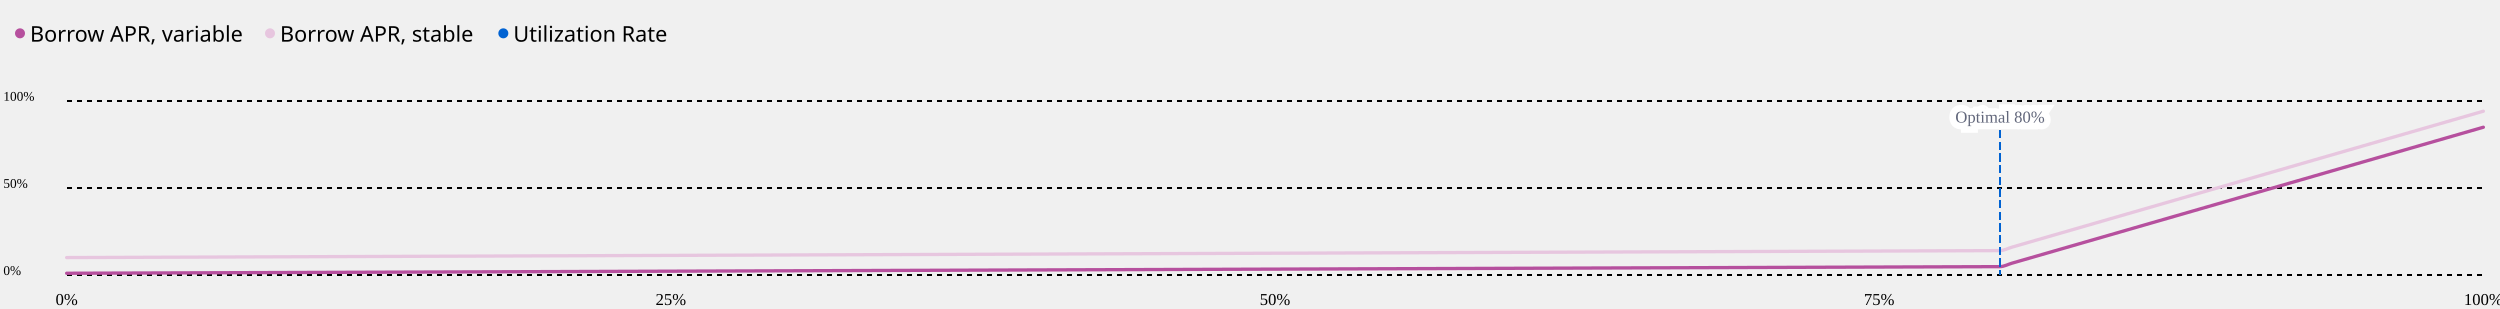
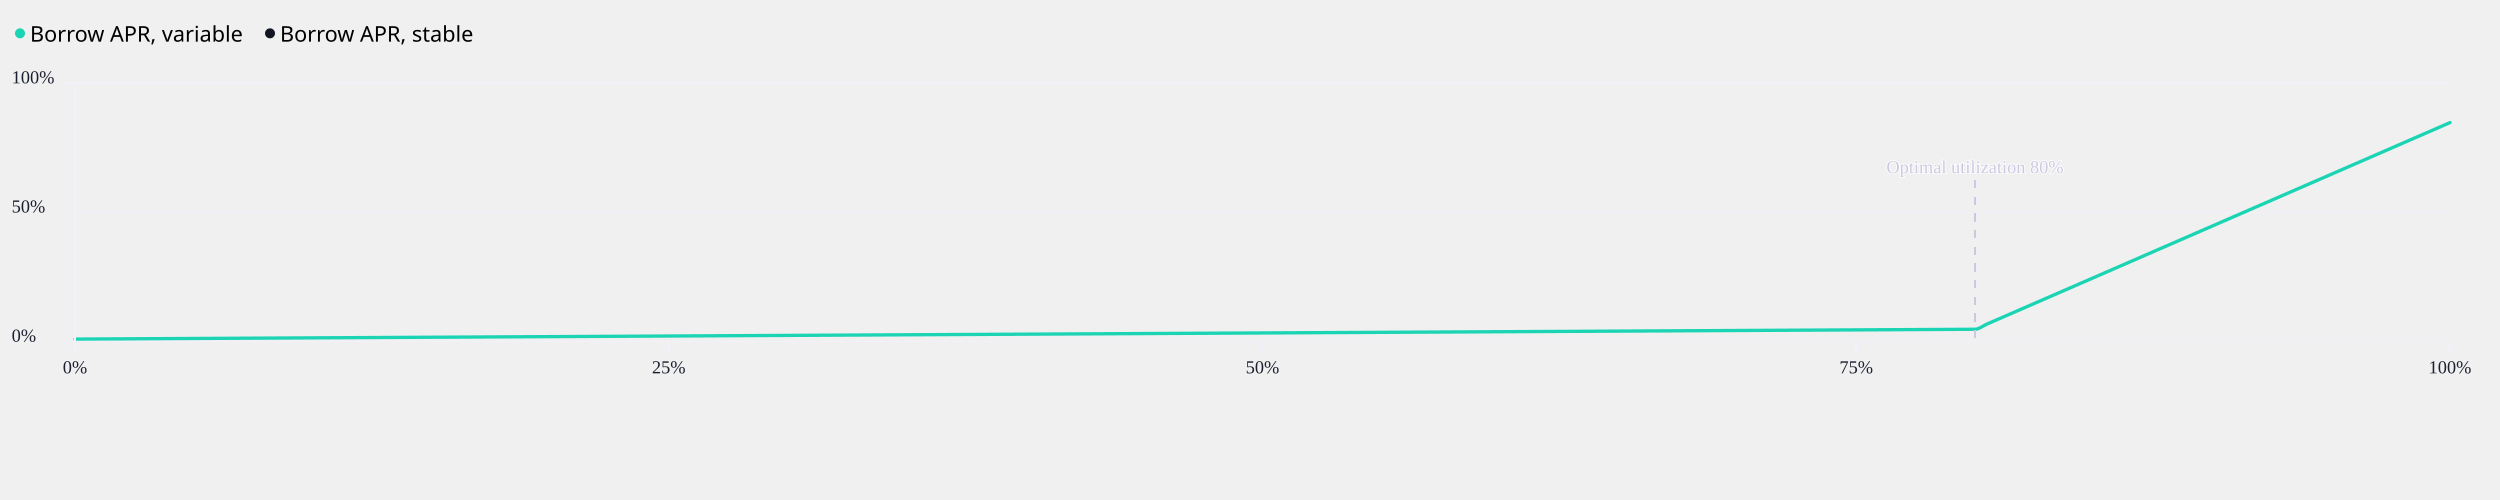
- <svg xmlns="http://www.w3.org/2000/svg" style="background: white;" width="1500" height="185">
+ <svg xmlns="http://www.w3.org/2000/svg" style="background: white;" width="1500" height="300">
  <g style="color: black; font-size: 13px; font-family: sans-serif; transform: translate(18px, 25px);">
    <g>
-       <circle r="3" cx="-6" cy="-5" style="fill: #B6509E" />
+       <circle r="3" cx="-6" cy="-5" style="fill: #1AD4B3" />
      <text>Borrow APR, variable</text>
    </g>
    <g style="transform: translateX(150px);">
-       <circle r="3" cx="-6" cy="-5" style="fill: rgb(231, 198, 223)" />
+       <circle r="3" cx="-6" cy="-5" style="fill: #101423" />
      <text>Borrow APR, stable</text>
    </g>
-     <g style="transform: translateX(290px);">
-       <circle r="3" cx="-6" cy="-5" style="fill: rgb(0, 98, 210)" />
-       <text>Utilization Rate</text>
+   </g>
+   <g class="visx-group" transform="translate(45, 50)">
+     <g class="visx-group visx-rows" transform="translate(0, 0)">
+       <line class="visx-line" x1="0" y1="155" x2="1425" y2="155" fill="transparent" shape-rendering="crispEdges" stroke="#F2F0F9" stroke-width="1" pointer-events="none" />
+       <line class="visx-line" x1="0" y1="77.5" x2="1425" y2="77.5" fill="transparent" shape-rendering="crispEdges" stroke="#F2F0F9" stroke-width="1" pointer-events="none" />
+       <line class="visx-line" x1="0" y1="0" x2="1425" y2="0" fill="transparent" shape-rendering="crispEdges" stroke="#F2F0F9" stroke-width="1" pointer-events="none" />
    </g>
-   </g>
-   <g class="visx-group" transform="translate(40, 50)">
-     <g class="visx-group visx-rows" transform="translate(0, 0)">
-       <line class="visx-line" x1="0" y1="115" x2="1450" y2="115" fill="transparent" shape-rendering="crispEdges" stroke="#000" stroke-width="1" stroke-dasharray="3,3" pointer-events="none" />
-       <line class="visx-line" x1="0" y1="62.727" x2="1450" y2="62.727" fill="transparent" shape-rendering="crispEdges" stroke="#000" stroke-width="1" stroke-dasharray="3,3" pointer-events="none" />
-       <line class="visx-line" x1="0" y1="10.455" x2="1450" y2="10.455" fill="transparent" shape-rendering="crispEdges" stroke="#000" stroke-width="1" stroke-dasharray="3,3" pointer-events="none" />
-     </g>
-     <path class="visx-linepath" d="M0,113.955C2.417,113.946,4.833,113.938,7.25,113.93C9.667,113.921,12.083,113.913,14.5,113.905C16.917,113.897,19.333,113.888,21.75,113.88C24.167,113.872,26.583,113.864,29,113.855C31.417,113.847,33.833,113.839,36.25,113.83C38.667,113.822,41.083,113.814,43.5,113.806C45.917,113.797,48.333,113.789,50.75,113.781C53.167,113.772,55.583,113.764,58,113.756C60.417,113.748,62.833,113.739,65.25,113.731C67.667,113.723,70.083,113.715,72.5,113.706C74.917,113.698,77.333,113.69,79.75,113.681C82.167,113.673,84.583,113.665,87,113.657C89.417,113.648,91.833,113.64,94.25,113.632C96.667,113.623,99.083,113.615,101.5,113.607C103.917,113.599,106.333,113.59,108.75,113.582C111.167,113.574,113.583,113.566,116,113.557C118.417,113.549,120.833,113.541,123.25,113.532C125.667,113.524,128.083,113.516,130.5,113.508C132.917,113.499,135.333,113.491,137.75,113.483C140.167,113.475,142.583,113.466,145,113.458C147.417,113.45,149.833,113.441,152.25,113.433C154.667,113.425,157.083,113.417,159.5,113.408C161.917,113.4,164.333,113.392,166.75,113.383C169.167,113.375,171.583,113.367,174,113.359C176.417,113.35,178.833,113.342,181.25,113.334C183.667,113.326,186.083,113.317,188.5,113.309C190.917,113.301,193.333,113.292,195.75,113.284C198.167,113.276,200.583,113.268,203,113.259C205.417,113.251,207.833,113.243,210.25,113.234C212.667,113.226,215.083,113.218,217.5,113.21C219.917,113.201,222.333,113.193,224.75,113.185C227.167,113.177,229.583,113.168,232,113.16C234.417,113.152,236.833,113.143,239.25,113.135C241.667,113.127,244.083,113.119,246.5,113.11C248.917,113.102,251.333,113.094,253.75,113.086C256.167,113.077,258.583,113.069,261,113.061C263.417,113.052,265.833,113.044,268.25,113.036C270.667,113.028,273.083,113.019,275.5,113.011C277.917,113.003,280.333,112.994,282.75,112.986C285.167,112.978,287.583,112.97,290,112.961C292.417,112.953,294.833,112.945,297.25,112.937C299.667,112.928,302.083,112.92,304.5,112.912C306.917,112.903,309.333,112.895,311.75,112.887C314.167,112.879,316.583,112.87,319,112.862C321.417,112.854,323.833,112.845,326.25,112.837C328.667,112.829,331.083,112.821,333.5,112.812C335.917,112.804,338.333,112.796,340.75,112.788C343.167,112.779,345.583,112.771,348,112.763C350.417,112.754,352.833,112.746,355.25,112.738C357.667,112.73,360.083,112.721,362.5,112.713C364.917,112.705,367.333,112.697,369.75,112.688C372.167,112.68,374.583,112.672,377,112.663C379.417,112.655,381.833,112.647,384.25,112.639C386.667,112.63,389.083,112.622,391.5,112.614C393.917,112.605,396.333,112.597,398.75,112.589C401.167,112.581,403.583,112.572,406,112.564C408.417,112.556,410.833,112.548,413.25,112.539C415.667,112.531,418.083,112.523,420.5,112.514C422.917,112.506,425.333,112.498,427.75,112.49C430.167,112.481,432.583,112.473,435,112.465C437.417,112.456,439.833,112.448,442.25,112.44C444.667,112.432,447.083,112.423,449.5,112.415C451.917,112.407,454.333,112.399,456.75,112.39C459.167,112.382,461.583,112.374,464,112.365C466.417,112.357,468.833,112.349,471.25,112.341C473.667,112.332,476.083,112.324,478.5,112.316C480.917,112.308,483.333,112.299,485.75,112.291C488.167,112.283,490.583,112.274,493,112.266C495.417,112.258,497.833,112.25,500.25,112.241C502.667,112.233,505.083,112.225,507.5,112.216C509.917,112.208,512.333,112.2,514.75,112.192C517.167,112.183,519.583,112.175,522,112.167C524.417,112.159,526.833,112.15,529.25,112.142C531.667,112.134,534.083,112.125,536.5,112.117C538.917,112.109,541.333,112.101,543.75,112.092C546.167,112.084,548.583,112.076,551,112.068C553.417,112.059,555.833,112.051,558.25,112.043C560.667,112.034,563.083,112.026,565.5,112.018C567.917,112.01,570.333,112.001,572.75,111.993C575.167,111.985,577.583,111.976,580,111.968C582.417,111.96,584.833,111.952,587.25,111.943C589.667,111.935,592.083,111.927,594.5,111.919C596.917,111.91,599.333,111.902,601.75,111.894C604.167,111.885,606.583,111.877,609,111.869C611.417,111.861,613.833,111.852,616.25,111.844C618.667,111.836,621.083,111.827,623.5,111.819C625.917,111.811,628.333,111.803,630.75,111.794C633.167,111.786,635.583,111.778,638,111.77C640.417,111.761,642.833,111.753,645.25,111.745C647.667,111.736,650.083,111.728,652.5,111.72C654.917,111.712,657.333,111.703,659.75,111.695C662.167,111.687,664.583,111.679,667,111.67C669.417,111.662,671.833,111.654,674.25,111.645C676.667,111.637,679.083,111.629,681.5,111.621C683.917,111.612,686.333,111.604,688.75,111.596C691.167,111.587,693.583,111.579,696,111.571C698.417,111.563,700.833,111.554,703.25,111.546C705.667,111.538,708.083,111.53,710.5,111.521C712.917,111.513,715.333,111.505,717.75,111.496C720.167,111.488,722.583,111.48,725,111.472C727.417,111.463,729.833,111.455,732.25,111.447C734.667,111.438,737.083,111.43,739.5,111.422C741.917,111.414,744.333,111.405,746.75,111.397C749.167,111.389,751.583,111.381,754,111.372C756.417,111.364,758.833,111.356,761.25,111.347C763.667,111.339,766.083,111.331,768.5,111.323C770.917,111.314,773.333,111.306,775.75,111.298C778.167,111.29,780.583,111.281,783,111.273C785.417,111.265,787.833,111.256,790.25,111.248C792.667,111.24,795.083,111.232,797.5,111.223C799.917,111.215,802.333,111.207,804.75,111.198C807.167,111.19,809.583,111.182,812,111.174C814.417,111.165,816.833,111.157,819.25,111.149C821.667,111.141,824.083,111.132,826.5,111.124C828.917,111.116,831.333,111.107,833.75,111.099C836.167,111.091,838.583,111.083,841,111.074C843.417,111.066,845.833,111.058,848.25,111.049C850.667,111.041,853.083,111.033,855.5,111.025C857.917,111.016,860.333,111.008,862.75,111C865.167,110.992,867.583,110.983,870,110.975C872.417,110.967,874.833,110.958,877.25,110.95C879.667,110.942,882.083,110.934,884.5,110.925C886.917,110.917,889.333,110.909,891.75,110.901C894.167,110.892,896.583,110.884,899,110.876C901.417,110.867,903.833,110.859,906.25,110.851C908.667,110.843,911.083,110.834,913.5,110.826C915.917,110.818,918.333,110.809,920.75,110.801C923.167,110.793,925.583,110.785,928,110.776C930.417,110.768,932.833,110.76,935.25,110.752C937.667,110.743,940.083,110.735,942.5,110.727C944.917,110.718,947.333,110.71,949.75,110.702C952.167,110.694,954.583,110.685,957,110.677C959.417,110.669,961.833,110.66,964.25,110.652C966.667,110.644,969.083,110.636,971.5,110.627C973.917,110.619,976.333,110.611,978.75,110.603C981.167,110.594,983.583,110.586,986,110.578C988.417,110.569,990.833,110.561,993.25,110.553C995.667,110.545,998.083,110.536,1000.5,110.528C1002.917,110.52,1005.333,110.512,1007.75,110.503C1010.167,110.495,1012.583,110.487,1015,110.478C1017.417,110.47,1019.833,110.462,1022.25,110.454C1024.667,110.445,1027.083,110.437,1029.5,110.429C1031.917,110.42,1034.333,110.412,1036.75,110.404C1039.167,110.396,1041.583,110.387,1044,110.379C1046.417,110.371,1048.833,110.363,1051.25,110.354C1053.667,110.346,1056.083,110.338,1058.5,110.329C1060.917,110.321,1063.333,110.313,1065.75,110.305C1068.167,110.296,1070.583,110.288,1073,110.28C1075.417,110.271,1077.833,110.263,1080.25,110.255C1082.667,110.247,1085.083,110.238,1087.5,110.23C1089.917,110.222,1092.333,110.214,1094.75,110.205C1097.167,110.197,1099.583,110.189,1102,110.18C1104.417,110.172,1106.833,110.164,1109.25,110.156C1111.667,110.147,1114.083,110.139,1116.5,110.131C1118.917,110.123,1121.333,110.114,1123.75,110.106C1126.167,110.098,1128.583,110.089,1131,110.081C1133.417,110.073,1135.833,110.065,1138.25,110.056C1140.667,110.048,1143.083,110.04,1145.5,110.031C1147.917,110.023,1150.333,110.015,1152.75,110.007C1155.167,109.998,1157.583,109.998,1160,109.982C1162.417,109.965,1164.833,108.588,1167.25,107.891C1169.667,107.194,1172.083,106.497,1174.5,105.8C1176.917,105.103,1179.333,104.406,1181.75,103.709C1184.167,103.012,1186.583,102.315,1189,101.618C1191.417,100.921,1193.833,100.224,1196.25,99.527C1198.667,98.83,1201.083,98.133,1203.5,97.436C1205.917,96.739,1208.333,96.042,1210.75,95.345C1213.167,94.648,1215.583,93.952,1218,93.255C1220.417,92.558,1222.833,91.861,1225.25,91.164C1227.667,90.467,1230.083,89.77,1232.5,89.073C1234.917,88.376,1237.333,87.679,1239.75,86.982C1242.167,86.285,1244.583,85.588,1247,84.891C1249.417,84.194,1251.833,83.497,1254.25,82.8C1256.667,82.103,1259.083,81.406,1261.5,80.709C1263.917,80.012,1266.333,79.315,1268.75,78.618C1271.167,77.921,1273.583,77.224,1276,76.527C1278.417,75.83,1280.833,75.133,1283.25,74.436C1285.667,73.739,1288.083,73.042,1290.5,72.345C1292.917,71.648,1295.333,70.952,1297.75,70.255C1300.167,69.558,1302.583,68.861,1305,68.164C1307.417,67.467,1309.833,66.77,1312.25,66.073C1314.667,65.376,1317.083,64.679,1319.5,63.982C1321.917,63.285,1324.333,62.588,1326.75,61.891C1329.167,61.194,1331.583,60.497,1334,59.8C1336.417,59.103,1338.833,58.406,1341.25,57.709C1343.667,57.012,1346.083,56.315,1348.5,55.618C1350.917,54.921,1353.333,54.224,1355.75,53.527C1358.167,52.83,1360.583,52.133,1363,51.436C1365.417,50.739,1367.833,50.042,1370.25,49.345C1372.667,48.648,1375.083,47.952,1377.5,47.255C1379.917,46.558,1382.333,45.861,1384.75,45.164C1387.167,44.467,1389.583,43.77,1392,43.073C1394.417,42.376,1396.833,41.679,1399.25,40.982C1401.667,40.285,1404.083,39.588,1406.5,38.891C1408.917,38.194,1411.333,37.497,1413.75,36.8C1416.167,36.103,1418.583,35.406,1421,34.709C1423.417,34.012,1425.833,33.315,1428.25,32.618C1430.667,31.921,1433.083,31.224,1435.5,30.527C1437.917,29.83,1440.333,29.133,1442.75,28.436C1445.167,27.739,1447.583,27.042,1450,26.345" fill="transparent" stroke-linecap="round" stroke="#B6509E" stroke-width="2" />
-     <path class="visx-linepath" d="M0,104.545C2.417,104.537,4.833,104.528,7.25,104.519C9.667,104.511,12.083,104.502,14.5,104.493C16.917,104.484,19.333,104.476,21.75,104.467C24.167,104.458,26.583,104.45,29,104.441C31.417,104.432,33.833,104.423,36.25,104.415C38.667,104.406,41.083,104.397,43.5,104.389C45.917,104.38,48.333,104.371,50.75,104.362C53.167,104.354,55.583,104.345,58,104.336C60.417,104.328,62.833,104.319,65.25,104.31C67.667,104.302,70.083,104.293,72.5,104.284C74.917,104.275,77.333,104.267,79.75,104.258C82.167,104.249,84.583,104.241,87,104.232C89.417,104.223,91.833,104.214,94.25,104.206C96.667,104.197,99.083,104.188,101.5,104.18C103.917,104.171,106.333,104.162,108.75,104.153C111.167,104.145,113.583,104.136,116,104.127C118.417,104.119,120.833,104.11,123.25,104.101C125.667,104.092,128.083,104.084,130.5,104.075C132.917,104.066,135.333,104.058,137.75,104.049C140.167,104.04,142.583,104.031,145,104.023C147.417,104.014,149.833,104.005,152.25,103.997C154.667,103.988,157.083,103.979,159.5,103.97C161.917,103.962,164.333,103.953,166.75,103.944C169.167,103.936,171.583,103.927,174,103.918C176.417,103.909,178.833,103.901,181.25,103.892C183.667,103.883,186.083,103.875,188.5,103.866C190.917,103.857,193.333,103.848,195.75,103.84C198.167,103.831,200.583,103.822,203,103.814C205.417,103.805,207.833,103.796,210.25,103.787C212.667,103.779,215.083,103.77,217.5,103.761C219.917,103.753,222.333,103.744,224.75,103.735C227.167,103.727,229.583,103.718,232,103.709C234.417,103.7,236.833,103.692,239.25,103.683C241.667,103.674,244.083,103.666,246.5,103.657C248.917,103.648,251.333,103.639,253.75,103.631C256.167,103.622,258.583,103.613,261,103.605C263.417,103.596,265.833,103.587,268.25,103.578C270.667,103.57,273.083,103.561,275.5,103.552C277.917,103.544,280.333,103.535,282.75,103.526C285.167,103.517,287.583,103.509,290,103.5C292.417,103.491,294.833,103.483,297.25,103.474C299.667,103.465,302.083,103.456,304.5,103.448C306.917,103.439,309.333,103.43,311.75,103.422C314.167,103.413,316.583,103.404,319,103.395C321.417,103.387,323.833,103.378,326.25,103.369C328.667,103.361,331.083,103.352,333.5,103.343C335.917,103.334,338.333,103.326,340.75,103.317C343.167,103.308,345.583,103.3,348,103.291C350.417,103.282,352.833,103.273,355.25,103.265C357.667,103.256,360.083,103.247,362.5,103.239C364.917,103.23,367.333,103.221,369.75,103.212C372.167,103.204,374.583,103.195,377,103.186C379.417,103.178,381.833,103.169,384.25,103.16C386.667,103.152,389.083,103.143,391.5,103.134C393.917,103.125,396.333,103.117,398.75,103.108C401.167,103.099,403.583,103.091,406,103.082C408.417,103.073,410.833,103.064,413.25,103.056C415.667,103.047,418.083,103.038,420.5,103.03C422.917,103.021,425.333,103.012,427.75,103.003C430.167,102.995,432.583,102.986,435,102.977C437.417,102.969,439.833,102.96,442.25,102.951C444.667,102.942,447.083,102.934,449.5,102.925C451.917,102.916,454.333,102.908,456.75,102.899C459.167,102.89,461.583,102.881,464,102.873C466.417,102.864,468.833,102.855,471.25,102.847C473.667,102.838,476.083,102.829,478.5,102.82C480.917,102.812,483.333,102.803,485.75,102.794C488.167,102.786,490.583,102.777,493,102.768C495.417,102.759,497.833,102.751,500.25,102.742C502.667,102.733,505.083,102.725,507.5,102.716C509.917,102.707,512.333,102.698,514.75,102.69C517.167,102.681,519.583,102.672,522,102.664C524.417,102.655,526.833,102.646,529.25,102.637C531.667,102.629,534.083,102.62,536.5,102.611C538.917,102.603,541.333,102.594,543.75,102.585C546.167,102.577,548.583,102.568,551,102.559C553.417,102.55,555.833,102.542,558.25,102.533C560.667,102.524,563.083,102.516,565.5,102.507C567.917,102.498,570.333,102.489,572.75,102.481C575.167,102.472,577.583,102.463,580,102.455C582.417,102.446,584.833,102.437,587.25,102.428C589.667,102.42,592.083,102.411,594.5,102.402C596.917,102.394,599.333,102.385,601.75,102.376C604.167,102.367,606.583,102.359,609,102.35C611.417,102.341,613.833,102.333,616.25,102.324C618.667,102.315,621.083,102.306,623.5,102.298C625.917,102.289,628.333,102.28,630.75,102.272C633.167,102.263,635.583,102.254,638,102.245C640.417,102.237,642.833,102.228,645.25,102.219C647.667,102.211,650.083,102.202,652.5,102.193C654.917,102.184,657.333,102.176,659.75,102.167C662.167,102.158,664.583,102.15,667,102.141C669.417,102.132,671.833,102.123,674.25,102.115C676.667,102.106,679.083,102.097,681.5,102.089C683.917,102.08,686.333,102.071,688.75,102.062C691.167,102.054,693.583,102.045,696,102.036C698.417,102.028,700.833,102.019,703.25,102.01C705.667,102.002,708.083,101.993,710.5,101.984C712.917,101.975,715.333,101.967,717.75,101.958C720.167,101.949,722.583,101.941,725,101.932C727.417,101.923,729.833,101.914,732.25,101.906C734.667,101.897,737.083,101.888,739.5,101.88C741.917,101.871,744.333,101.862,746.75,101.853C749.167,101.845,751.583,101.836,754,101.827C756.417,101.819,758.833,101.81,761.25,101.801C763.667,101.792,766.083,101.784,768.5,101.775C770.917,101.766,773.333,101.758,775.75,101.749C778.167,101.74,780.583,101.731,783,101.723C785.417,101.714,787.833,101.705,790.25,101.697C792.667,101.688,795.083,101.679,797.5,101.67C799.917,101.662,802.333,101.653,804.75,101.644C807.167,101.636,809.583,101.627,812,101.618C814.417,101.609,816.833,101.601,819.25,101.592C821.667,101.583,824.083,101.575,826.5,101.566C828.917,101.557,831.333,101.548,833.75,101.54C836.167,101.531,838.583,101.522,841,101.514C843.417,101.505,845.833,101.496,848.25,101.487C850.667,101.479,853.083,101.47,855.5,101.461C857.917,101.453,860.333,101.444,862.75,101.435C865.167,101.427,867.583,101.418,870,101.409C872.417,101.4,874.833,101.392,877.25,101.383C879.667,101.374,882.083,101.366,884.5,101.357C886.917,101.348,889.333,101.339,891.75,101.331C894.167,101.322,896.583,101.313,899,101.305C901.417,101.296,903.833,101.287,906.25,101.278C908.667,101.27,911.083,101.261,913.5,101.252C915.917,101.244,918.333,101.235,920.75,101.226C923.167,101.217,925.583,101.209,928,101.2C930.417,101.191,932.833,101.183,935.25,101.174C937.667,101.165,940.083,101.156,942.5,101.148C944.917,101.139,947.333,101.13,949.75,101.122C952.167,101.113,954.583,101.104,957,101.095C959.417,101.087,961.833,101.078,964.25,101.069C966.667,101.061,969.083,101.052,971.5,101.043C973.917,101.034,976.333,101.026,978.75,101.017C981.167,101.008,983.583,101,986,100.991C988.417,100.982,990.833,100.973,993.25,100.965C995.667,100.956,998.083,100.947,1000.5,100.939C1002.917,100.93,1005.333,100.921,1007.75,100.912C1010.167,100.904,1012.583,100.895,1015,100.886C1017.417,100.878,1019.833,100.869,1022.25,100.86C1024.667,100.852,1027.083,100.843,1029.5,100.834C1031.917,100.825,1034.333,100.817,1036.75,100.808C1039.167,100.799,1041.583,100.791,1044,100.782C1046.417,100.773,1048.833,100.764,1051.25,100.756C1053.667,100.747,1056.083,100.738,1058.5,100.73C1060.917,100.721,1063.333,100.712,1065.75,100.703C1068.167,100.695,1070.583,100.686,1073,100.677C1075.417,100.669,1077.833,100.66,1080.25,100.651C1082.667,100.642,1085.083,100.634,1087.5,100.625C1089.917,100.616,1092.333,100.608,1094.75,100.599C1097.167,100.59,1099.583,100.581,1102,100.573C1104.417,100.564,1106.833,100.555,1109.25,100.547C1111.667,100.538,1114.083,100.529,1116.5,100.52C1118.917,100.512,1121.333,100.503,1123.75,100.494C1126.167,100.486,1128.583,100.477,1131,100.468C1133.417,100.459,1135.833,100.451,1138.25,100.442C1140.667,100.433,1143.083,100.425,1145.5,100.416C1147.917,100.407,1150.333,100.398,1152.75,100.39C1155.167,100.381,1157.583,100.381,1160,100.364C1162.417,100.346,1164.833,98.97,1167.25,98.273C1169.667,97.576,1172.083,96.879,1174.5,96.182C1176.917,95.485,1179.333,94.788,1181.75,94.091C1184.167,93.394,1186.583,92.697,1189,92C1191.417,91.303,1193.833,90.606,1196.25,89.909C1198.667,89.212,1201.083,88.515,1203.5,87.818C1205.917,87.121,1208.333,86.424,1210.75,85.727C1213.167,85.03,1215.583,84.333,1218,83.636C1220.417,82.939,1222.833,82.242,1225.25,81.545C1227.667,80.848,1230.083,80.152,1232.5,79.455C1234.917,78.758,1237.333,78.061,1239.75,77.364C1242.167,76.667,1244.583,75.97,1247,75.273C1249.417,74.576,1251.833,73.879,1254.25,73.182C1256.667,72.485,1259.083,71.788,1261.5,71.091C1263.917,70.394,1266.333,69.697,1268.75,69C1271.167,68.303,1273.583,67.606,1276,66.909C1278.417,66.212,1280.833,65.515,1283.25,64.818C1285.667,64.121,1288.083,63.424,1290.5,62.727C1292.917,62.03,1295.333,61.333,1297.75,60.636C1300.167,59.939,1302.583,59.242,1305,58.545C1307.417,57.848,1309.833,57.152,1312.25,56.455C1314.667,55.758,1317.083,55.061,1319.5,54.364C1321.917,53.667,1324.333,52.97,1326.75,52.273C1329.167,51.576,1331.583,50.879,1334,50.182C1336.417,49.485,1338.833,48.788,1341.25,48.091C1343.667,47.394,1346.083,46.697,1348.5,46C1350.917,45.303,1353.333,44.606,1355.75,43.909C1358.167,43.212,1360.583,42.515,1363,41.818C1365.417,41.121,1367.833,40.424,1370.25,39.727C1372.667,39.03,1375.083,38.333,1377.5,37.636C1379.917,36.939,1382.333,36.242,1384.75,35.545C1387.167,34.848,1389.583,34.152,1392,33.455C1394.417,32.758,1396.833,32.061,1399.25,31.364C1401.667,30.667,1404.083,29.97,1406.5,29.273C1408.917,28.576,1411.333,27.879,1413.75,27.182C1416.167,26.485,1418.583,25.788,1421,25.091C1423.417,24.394,1425.833,23.697,1428.25,23C1430.667,22.303,1433.083,21.606,1435.5,20.909C1437.917,20.212,1440.333,19.515,1442.75,18.818C1445.167,18.121,1447.583,17.424,1450,16.727" fill="transparent" stroke-linecap="round" stroke="#E7C6DF" stroke-width="2" />
-     <g class="visx-group visx-axis visx-axis-bottom" transform="translate(0, 115)">
+     <path class="visx-linepath" d="M0,153.45C2.375,153.438,4.75,153.425,7.125,153.413C9.5,153.401,11.875,153.389,14.25,153.376C16.625,153.364,19,153.352,21.375,153.34C23.75,153.327,26.125,153.315,28.5,153.303C30.875,153.29,33.25,153.278,35.625,153.266C38,153.254,40.375,153.241,42.75,153.229C45.125,153.217,47.5,153.205,49.875,153.192C52.25,153.18,54.625,153.168,57,153.155C59.375,153.143,61.75,153.131,64.125,153.119C66.5,153.106,68.875,153.094,71.25,153.082C73.625,153.07,76,153.057,78.375,153.045C80.75,153.033,83.125,153.021,85.5,153.008C87.875,152.996,90.25,152.984,92.625,152.971C95,152.959,97.375,152.947,99.75,152.935C102.125,152.922,104.5,152.91,106.875,152.898C109.25,152.886,111.625,152.873,114,152.861C116.375,152.849,118.75,152.836,121.125,152.824C123.5,152.812,125.875,152.8,128.25,152.787C130.625,152.775,133,152.763,135.375,152.751C137.75,152.738,140.125,152.726,142.5,152.714C144.875,152.701,147.25,152.689,149.625,152.677C152,152.665,154.375,152.652,156.75,152.64C159.125,152.628,161.5,152.616,163.875,152.603C166.25,152.591,168.625,152.579,171,152.566C173.375,152.554,175.75,152.542,178.125,152.53C180.5,152.517,182.875,152.505,185.25,152.493C187.625,152.481,190,152.468,192.375,152.456C194.75,152.444,197.125,152.432,199.5,152.419C201.875,152.407,204.25,152.395,206.625,152.382C209,152.37,211.375,152.358,213.75,152.346C216.125,152.333,218.5,152.321,220.875,152.309C223.25,152.297,225.625,152.284,228,152.272C230.375,152.26,232.75,152.247,235.125,152.235C237.5,152.223,239.875,152.211,242.25,152.198C244.625,152.186,247,152.174,249.375,152.162C251.75,152.149,254.125,152.137,256.5,152.125C258.875,152.112,261.25,152.1,263.625,152.088C266,152.076,268.375,152.063,270.75,152.051C273.125,152.039,275.5,152.027,277.875,152.014C280.25,152.002,282.625,151.99,285,151.977C287.375,151.965,289.75,151.953,292.125,151.941C294.5,151.928,296.875,151.916,299.25,151.904C301.625,151.892,304,151.879,306.375,151.867C308.75,151.855,311.125,151.843,313.5,151.83C315.875,151.818,318.25,151.806,320.625,151.793C323,151.781,325.375,151.769,327.75,151.757C330.125,151.744,332.5,151.732,334.875,151.72C337.25,151.708,339.625,151.695,342,151.683C344.375,151.671,346.75,151.658,349.125,151.646C351.5,151.634,353.875,151.622,356.25,151.609C358.625,151.597,361,151.585,363.375,151.573C365.75,151.56,368.125,151.548,370.5,151.536C372.875,151.523,375.25,151.511,377.625,151.499C380,151.487,382.375,151.474,384.75,151.462C387.125,151.45,389.5,151.438,391.875,151.425C394.25,151.413,396.625,151.401,399,151.388C401.375,151.376,403.75,151.364,406.125,151.352C408.5,151.339,410.875,151.327,413.25,151.315C415.625,151.303,418,151.29,420.375,151.278C422.75,151.266,425.125,151.254,427.5,151.241C429.875,151.229,432.25,151.217,434.625,151.204C437,151.192,439.375,151.18,441.75,151.168C444.125,151.155,446.5,151.143,448.875,151.131C451.25,151.119,453.625,151.106,456,151.094C458.375,151.082,460.75,151.069,463.125,151.057C465.5,151.045,467.875,151.033,470.25,151.02C472.625,151.008,475,150.996,477.375,150.984C479.75,150.971,482.125,150.959,484.5,150.947C486.875,150.934,489.25,150.922,491.625,150.91C494,150.898,496.375,150.885,498.75,150.873C501.125,150.861,503.5,150.849,505.875,150.836C508.25,150.824,510.625,150.812,513,150.799C515.375,150.787,517.75,150.775,520.125,150.763C522.5,150.75,524.875,150.738,527.25,150.726C529.625,150.714,532,150.701,534.375,150.689C536.75,150.677,539.125,150.665,541.5,150.652C543.875,150.64,546.25,150.628,548.625,150.615C551,150.603,553.375,150.591,555.75,150.579C558.125,150.566,560.5,150.554,562.875,150.542C565.25,150.53,567.625,150.517,570,150.505C572.375,150.493,574.75,150.48,577.125,150.468C579.5,150.456,581.875,150.444,584.25,150.431C586.625,150.419,589,150.407,591.375,150.395C593.75,150.382,596.125,150.37,598.5,150.358C600.875,150.345,603.25,150.333,605.625,150.321C608,150.309,610.375,150.296,612.75,150.284C615.125,150.272,617.5,150.26,619.875,150.247C622.25,150.235,624.625,150.223,627,150.21C629.375,150.198,631.75,150.186,634.125,150.174C636.5,150.161,638.875,150.149,641.25,150.137C643.625,150.125,646,150.112,648.375,150.1C650.75,150.088,653.125,150.076,655.5,150.063C657.875,150.051,660.25,150.039,662.625,150.026C665,150.014,667.375,150.002,669.75,149.99C672.125,149.977,674.5,149.965,676.875,149.953C679.25,149.941,681.625,149.928,684,149.916C686.375,149.904,688.75,149.891,691.125,149.879C693.5,149.867,695.875,149.855,698.25,149.842C700.625,149.83,703,149.818,705.375,149.806C707.75,149.793,710.125,149.781,712.5,149.769C714.875,149.756,717.25,149.744,719.625,149.732C722,149.72,724.375,149.707,726.75,149.695C729.125,149.683,731.5,149.671,733.875,149.658C736.25,149.646,738.625,149.634,741,149.621C743.375,149.609,745.75,149.597,748.125,149.585C750.5,149.572,752.875,149.56,755.25,149.548C757.625,149.536,760,149.523,762.375,149.511C764.75,149.499,767.125,149.487,769.5,149.474C771.875,149.462,774.25,149.45,776.625,149.437C779,149.425,781.375,149.413,783.75,149.401C786.125,149.388,788.5,149.376,790.875,149.364C793.25,149.352,795.625,149.339,798,149.327C800.375,149.315,802.75,149.302,805.125,149.29C807.5,149.278,809.875,149.266,812.25,149.253C814.625,149.241,817,149.229,819.375,149.217C821.75,149.204,824.125,149.192,826.5,149.18C828.875,149.167,831.25,149.155,833.625,149.143C836,149.131,838.375,149.118,840.75,149.106C843.125,149.094,845.5,149.082,847.875,149.069C850.25,149.057,852.625,149.045,855,149.032C857.375,149.02,859.75,149.008,862.125,148.996C864.5,148.983,866.875,148.971,869.25,148.959C871.625,148.947,874,148.934,876.375,148.922C878.75,148.91,881.125,148.898,883.5,148.885C885.875,148.873,888.25,148.861,890.625,148.848C893,148.836,895.375,148.824,897.75,148.812C900.125,148.799,902.5,148.787,904.875,148.775C907.25,148.763,909.625,148.75,912,148.738C914.375,148.726,916.75,148.713,919.125,148.701C921.5,148.689,923.875,148.677,926.25,148.664C928.625,148.652,931,148.64,933.375,148.628C935.75,148.615,938.125,148.603,940.5,148.591C942.875,148.578,945.25,148.566,947.625,148.554C950,148.542,952.375,148.529,954.75,148.517C957.125,148.505,959.5,148.493,961.875,148.48C964.25,148.468,966.625,148.456,969,148.444C971.375,148.431,973.75,148.419,976.125,148.407C978.5,148.394,980.875,148.382,983.25,148.37C985.625,148.358,988,148.345,990.375,148.333C992.75,148.321,995.125,148.309,997.5,148.296C999.875,148.284,1002.25,148.272,1004.625,148.259C1007,148.247,1009.375,148.235,1011.75,148.223C1014.125,148.21,1016.5,148.198,1018.875,148.186C1021.25,148.174,1023.625,148.161,1026,148.149C1028.375,148.137,1030.75,148.124,1033.125,148.112C1035.5,148.1,1037.875,148.088,1040.25,148.075C1042.625,148.063,1045,148.051,1047.375,148.039C1049.75,148.026,1052.125,148.014,1054.5,148.002C1056.875,147.989,1059.25,147.977,1061.625,147.965C1064,147.953,1066.375,147.94,1068.75,147.928C1071.125,147.916,1073.5,147.904,1075.875,147.891C1078.25,147.879,1080.625,147.867,1083,147.855C1085.375,147.842,1087.75,147.83,1090.125,147.818C1092.5,147.805,1094.875,147.793,1097.25,147.781C1099.625,147.769,1102,147.756,1104.375,147.744C1106.75,147.732,1109.125,147.72,1111.5,147.707C1113.875,147.695,1116.25,147.683,1118.625,147.67C1121,147.658,1123.375,147.646,1125.75,147.634C1128.125,147.621,1130.5,147.609,1132.875,147.597C1135.25,147.585,1137.625,147.585,1140,147.56C1142.375,147.535,1144.75,145.493,1147.125,144.46C1149.5,143.427,1151.875,142.393,1154.25,141.36C1156.625,140.327,1159,139.293,1161.375,138.26C1163.75,137.227,1166.125,136.193,1168.5,135.16C1170.875,134.127,1173.25,133.093,1175.625,132.06C1178,131.027,1180.375,129.993,1182.75,128.96C1185.125,127.927,1187.5,126.893,1189.875,125.86C1192.25,124.827,1194.625,123.793,1197,122.76C1199.375,121.727,1201.75,120.693,1204.125,119.66C1206.5,118.627,1208.875,117.593,1211.25,116.56C1213.625,115.527,1216,114.493,1218.375,113.46C1220.75,112.427,1223.125,111.393,1225.5,110.36C1227.875,109.327,1230.25,108.293,1232.625,107.26C1235,106.227,1237.375,105.193,1239.75,104.16C1242.125,103.127,1244.5,102.093,1246.875,101.06C1249.25,100.027,1251.625,98.993,1254,97.96C1256.375,96.927,1258.75,95.893,1261.125,94.86C1263.5,93.827,1265.875,92.793,1268.25,91.76C1270.625,90.727,1273,89.693,1275.375,88.66C1277.75,87.627,1280.125,86.593,1282.5,85.56C1284.875,84.527,1287.25,83.493,1289.625,82.46C1292,81.427,1294.375,80.393,1296.75,79.36C1299.125,78.327,1301.5,77.293,1303.875,76.26C1306.25,75.227,1308.625,74.193,1311,73.16C1313.375,72.127,1315.75,71.093,1318.125,70.06C1320.5,69.027,1322.875,67.993,1325.25,66.96C1327.625,65.927,1330,64.893,1332.375,63.86C1334.75,62.827,1337.125,61.793,1339.5,60.76C1341.875,59.727,1344.25,58.693,1346.625,57.66C1349,56.627,1351.375,55.593,1353.75,54.56C1356.125,53.527,1358.5,52.493,1360.875,51.46C1363.25,50.427,1365.625,49.393,1368,48.36C1370.375,47.327,1372.75,46.293,1375.125,45.26C1377.5,44.227,1379.875,43.193,1382.25,42.16C1384.625,41.127,1387,40.093,1389.375,39.06C1391.75,38.027,1394.125,36.993,1396.5,35.96C1398.875,34.927,1401.25,33.893,1403.625,32.86C1406,31.827,1408.375,30.793,1410.75,29.76C1413.125,28.727,1415.5,27.693,1417.875,26.66C1420.25,25.627,1422.625,24.593,1425,23.56" fill="transparent" stroke-linecap="round" stroke="#1AD4B3" stroke-width="2" />
+     <g class="visx-group visx-axis visx-axis-bottom" transform="translate(0, 155)">
      <g class="visx-group visx-axis-tick" transform="translate(0, 0)">
-         <line class="visx-line" x1="0" y1="0" x2="0" y2="8" fill="transparent" shape-rendering="crispEdges" stroke="#000" stroke-width="0" stroke-linecap="square" />
-         <svg x="0" y="0" font-size="10" style="overflow:visible">
-           <text transform="" x="0" y="18" fill="#000" font-size="10" text-anchor="middle">
+         <line class="visx-line" x1="0" y1="0" x2="0" y2="8" fill="transparent" shape-rendering="crispEdges" stroke="#F2F0F9" stroke-width="1" stroke-linecap="square" />
+         <svg x="0" y="0" font-size="11" style="overflow:visible">
+           <text transform="" x="0" y="19" fill="#1B2030" font-size="11" text-anchor="middle">
            <tspan x="0" dy="0em">0%</tspan>
          </text>
        </svg>
      </g>
      <g class="visx-group visx-axis-tick" transform="translate(0, 0)">
-         <line class="visx-line" x1="362.5" y1="0" x2="362.5" y2="8" fill="transparent" shape-rendering="crispEdges" stroke="#000" stroke-width="0" stroke-linecap="square" />
-         <svg x="0" y="0" font-size="10" style="overflow:visible">
-           <text transform="" x="362.5" y="18" fill="#000" font-size="10" text-anchor="middle">
-             <tspan x="362.5" dy="0em">25%</tspan>
+         <line class="visx-line" x1="356.25" y1="0" x2="356.25" y2="8" fill="transparent" shape-rendering="crispEdges" stroke="#F2F0F9" stroke-width="1" stroke-linecap="square" />
+         <svg x="0" y="0" font-size="11" style="overflow:visible">
+           <text transform="" x="356.25" y="19" fill="#1B2030" font-size="11" text-anchor="middle">
+             <tspan x="356.25" dy="0em">25%</tspan>
          </text>
        </svg>
      </g>
      <g class="visx-group visx-axis-tick" transform="translate(0, 0)">
-         <line class="visx-line" x1="725" y1="0" x2="725" y2="8" fill="transparent" shape-rendering="crispEdges" stroke="#000" stroke-width="0" stroke-linecap="square" />
-         <svg x="0" y="0" font-size="10" style="overflow:visible">
-           <text transform="" x="725" y="18" fill="#000" font-size="10" text-anchor="middle">
-             <tspan x="725" dy="0em">50%</tspan>
+         <line class="visx-line" x1="712.5" y1="0" x2="712.5" y2="8" fill="transparent" shape-rendering="crispEdges" stroke="#F2F0F9" stroke-width="1" stroke-linecap="square" />
+         <svg x="0" y="0" font-size="11" style="overflow:visible">
+           <text transform="" x="712.5" y="19" fill="#1B2030" font-size="11" text-anchor="middle">
+             <tspan x="712.5" dy="0em">50%</tspan>
          </text>
        </svg>
      </g>
      <g class="visx-group visx-axis-tick" transform="translate(0, 0)">
-         <line class="visx-line" x1="1087.5" y1="0" x2="1087.5" y2="8" fill="transparent" shape-rendering="crispEdges" stroke="#000" stroke-width="0" stroke-linecap="square" />
-         <svg x="0" y="0" font-size="10" style="overflow:visible">
-           <text transform="" x="1087.5" y="18" fill="#000" font-size="10" text-anchor="middle">
-             <tspan x="1087.5" dy="0em">75%</tspan>
+         <line class="visx-line" x1="1068.75" y1="0" x2="1068.75" y2="8" fill="transparent" shape-rendering="crispEdges" stroke="#F2F0F9" stroke-width="1" stroke-linecap="square" />
+         <svg x="0" y="0" font-size="11" style="overflow:visible">
+           <text transform="" x="1068.75" y="19" fill="#1B2030" font-size="11" text-anchor="middle">
+             <tspan x="1068.75" dy="0em">75%</tspan>
          </text>
        </svg>
      </g>
      <g class="visx-group visx-axis-tick" transform="translate(0, 0)">
-         <line class="visx-line" x1="1450" y1="0" x2="1450" y2="8" fill="transparent" shape-rendering="crispEdges" stroke="#000" stroke-width="0" stroke-linecap="square" />
-         <svg x="0" y="0" font-size="10" style="overflow:visible">
-           <text transform="" x="1450" y="18" fill="#000" font-size="10" text-anchor="middle">
-             <tspan x="1450" dy="0em">100%</tspan>
+         <line class="visx-line" x1="1425" y1="0" x2="1425" y2="8" fill="transparent" shape-rendering="crispEdges" stroke="#F2F0F9" stroke-width="1" stroke-linecap="square" />
+         <svg x="0" y="0" font-size="11" style="overflow:visible">
+           <text transform="" x="1425" y="19" fill="#1B2030" font-size="11" text-anchor="middle">
+             <tspan x="1425" dy="0em">100%</tspan>
          </text>
        </svg>
      </g>
-       <line class="visx-line visx-axis-line" x1="0.5" y1="0" x2="1450.5" y2="0" fill="transparent" shape-rendering="crispEdges" stroke="#222" stroke-width="0" />
    </g>
    <g class="visx-group visx-axis visx-axis-left" transform="translate(0, 0)">
      <g class="visx-group visx-axis-tick" transform="translate(0, 0)">
-         <line class="visx-line" x1="0" y1="115" x2="-8" y2="115" fill="transparent" shape-rendering="crispEdges" stroke="#222" stroke-width="0" stroke-linecap="square" />
-         <svg x="-30" y="0" font-size="8" style="overflow:visible">
-           <text transform="" x="-8" y="115" fill="#000" font-size="8" text-anchor="start">
+         <line class="visx-line" x1="0" y1="155" x2="-8" y2="155" fill="transparent" shape-rendering="crispEdges" stroke="#F2F0F9" stroke-width="1" stroke-linecap="square" />
+         <svg x="-30" y="0" font-size="11" style="overflow:visible">
+           <text transform="" x="-8" y="155" fill="#1B2030" font-size="11" text-anchor="start">
            <tspan x="-8" dy="0em">0%</tspan>
          </text>
        </svg>
      </g>
      <g class="visx-group visx-axis-tick" transform="translate(0, 0)">
-         <line class="visx-line" x1="0" y1="62.727" x2="-8" y2="62.727" fill="transparent" shape-rendering="crispEdges" stroke="#222" stroke-width="0" stroke-linecap="square" />
-         <svg x="-30" y="0" font-size="8" style="overflow:visible">
-           <text transform="" x="-8" y="62.727" fill="#000" font-size="8" text-anchor="start">
+         <line class="visx-line" x1="0" y1="77.5" x2="-8" y2="77.5" fill="transparent" shape-rendering="crispEdges" stroke="#F2F0F9" stroke-width="1" stroke-linecap="square" />
+         <svg x="-30" y="0" font-size="11" style="overflow:visible">
+           <text transform="" x="-8" y="77.5" fill="#1B2030" font-size="11" text-anchor="start">
            <tspan x="-8" dy="0em">50%</tspan>
          </text>
        </svg>
      </g>
      <g class="visx-group visx-axis-tick" transform="translate(0, 0)">
-         <line class="visx-line" x1="0" y1="10.455" x2="-8" y2="10.455" fill="transparent" shape-rendering="crispEdges" stroke="#222" stroke-width="0" stroke-linecap="square" />
-         <svg x="-30" y="0" font-size="8" style="overflow:visible">
-           <text transform="" x="-8" y="10.455" fill="#000" font-size="8" text-anchor="start">
+         <line class="visx-line" x1="0" y1="0" x2="-8" y2="0" fill="transparent" shape-rendering="crispEdges" stroke="#F2F0F9" stroke-width="1" stroke-linecap="square" />
+         <svg x="-30" y="0" font-size="11" style="overflow:visible">
+           <text transform="" x="-8" y="0" fill="#1B2030" font-size="11" text-anchor="start">
            <tspan x="-8" dy="0em">100%</tspan>
          </text>
        </svg>
      </g>
-       <line class="visx-line visx-axis-line" x1="0" y1="115.5" x2="0" y2="0.5" fill="transparent" shape-rendering="crispEdges" stroke="#222" stroke-width="0" />
+       <line class="visx-line visx-axis-line" x1="0" y1="155.5" x2="0" y2="0.5" fill="transparent" shape-rendering="crispEdges" stroke="#F2F0F9" stroke-width="1" />
    </g>
-     <rect class="visx-bar" width="1450" height="115" fill="transparent" />
-     <line class="visx-line" x1="1160" y1="28" x2="1160" y2="115" fill="transparent" shape-rendering="crispEdges" stroke="#0062D2" stroke-width="1" pointer-events="none" stroke-dasharray="5,2" />
-     <svg x="0" y="0" font-size="10px" style="overflow:visible">
-       <text transform="" x="1160" y="20" font-size="10px" fill="#fff" stroke="#fff" stroke-width="0.8em" text-anchor="middle">
-         <tspan x="1160" dy="0.355em">Optimal 80%</tspan>
+     <rect class="visx-bar" width="1425" height="155" fill="transparent" />
+     <line class="visx-line" x1="1140" y1="58" x2="1140" y2="155" fill="transparent" shape-rendering="crispEdges" stroke="#CDC8E1" stroke-width="1" pointer-events="none" stroke-dasharray="5" />
+     <svg x="0" y="0" font-size="11px" style="overflow:visible">
+       <text transform="" x="1140" y="50" font-size="11px" fill="#555069" stroke="#FFFFFF" stroke-width="1px" text-anchor="middle">
+         <tspan x="1140" dy="0.355em">Optimal utilization 80%</tspan>
      </text>
    </svg>
-     <svg x="0" y="0" font-size="10px" style="overflow:visible">
-       <text transform="" x="1160" y="20" font-size="10px" fill="#62677B" text-anchor="middle">
-         <tspan x="1160" dy="0.355em">Optimal 80%</tspan>
+     <svg x="0" y="0" font-size="11px" style="overflow:visible">
+       <text transform="" x="1140" y="50" font-size="11px" fill="#CDC8E1" text-anchor="middle">
+         <tspan x="1140" dy="0.355em">Optimal utilization 80%</tspan>
      </text>
    </svg>
  </g>
</svg>
